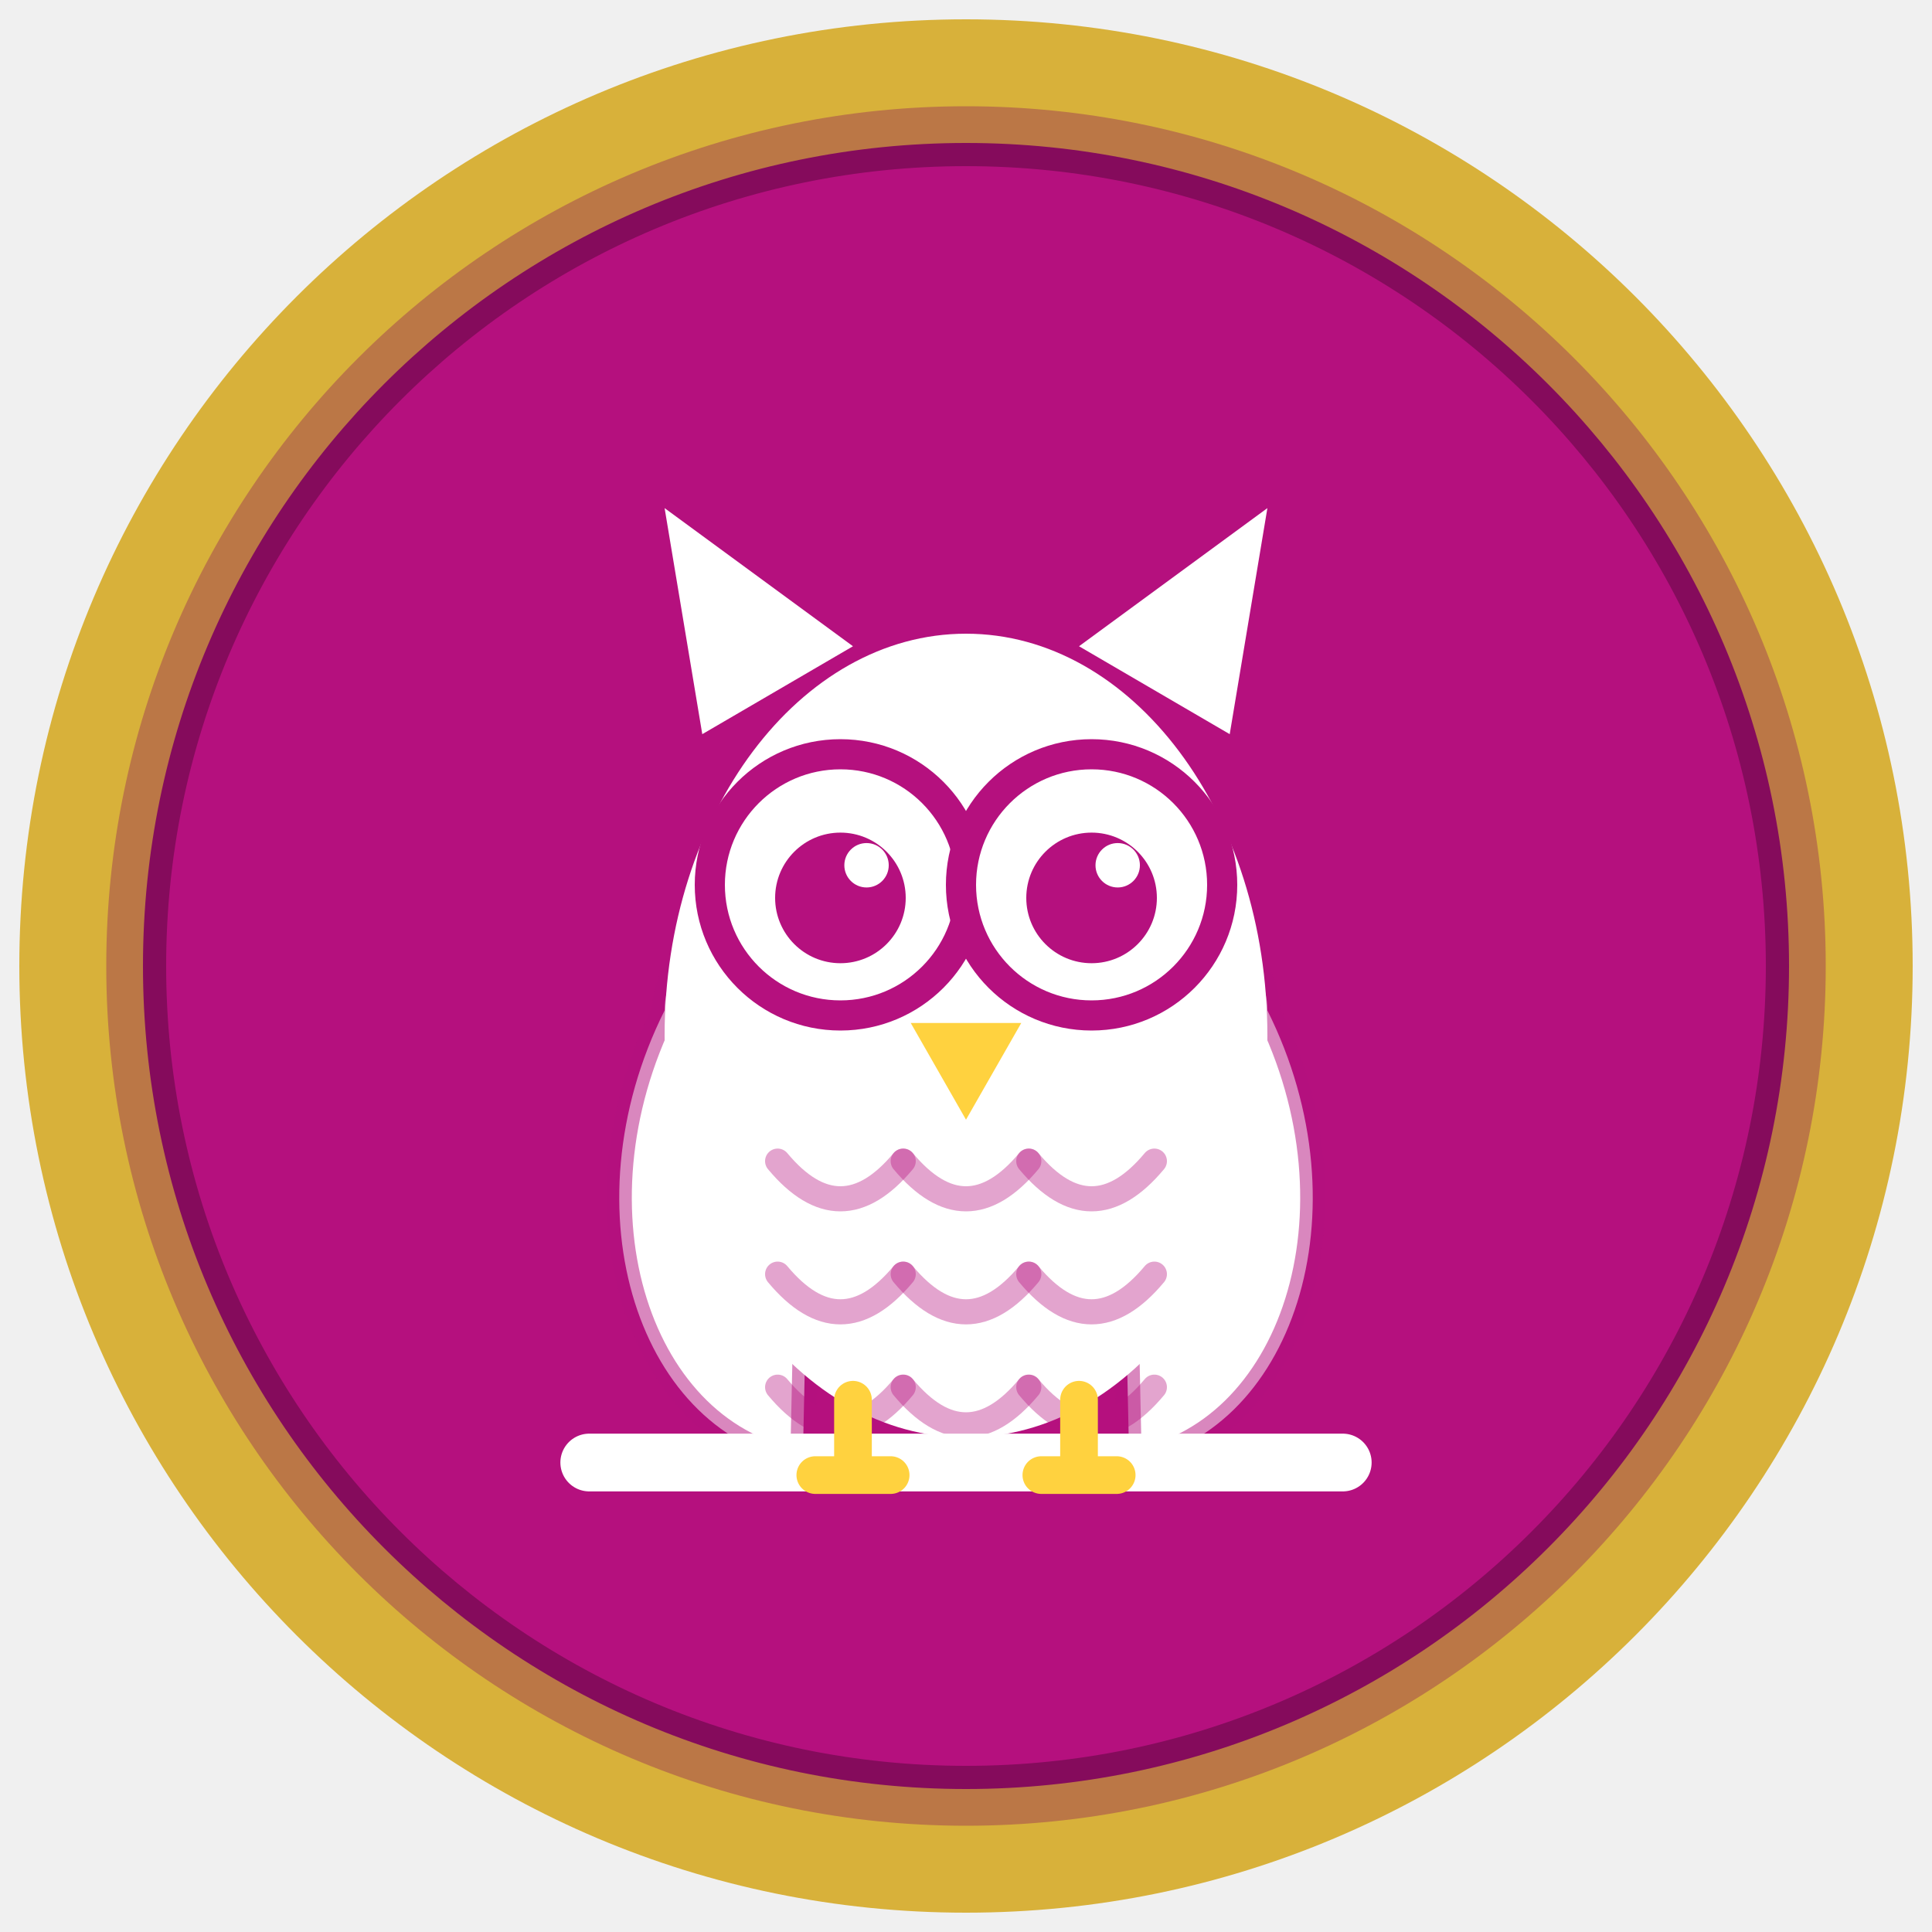
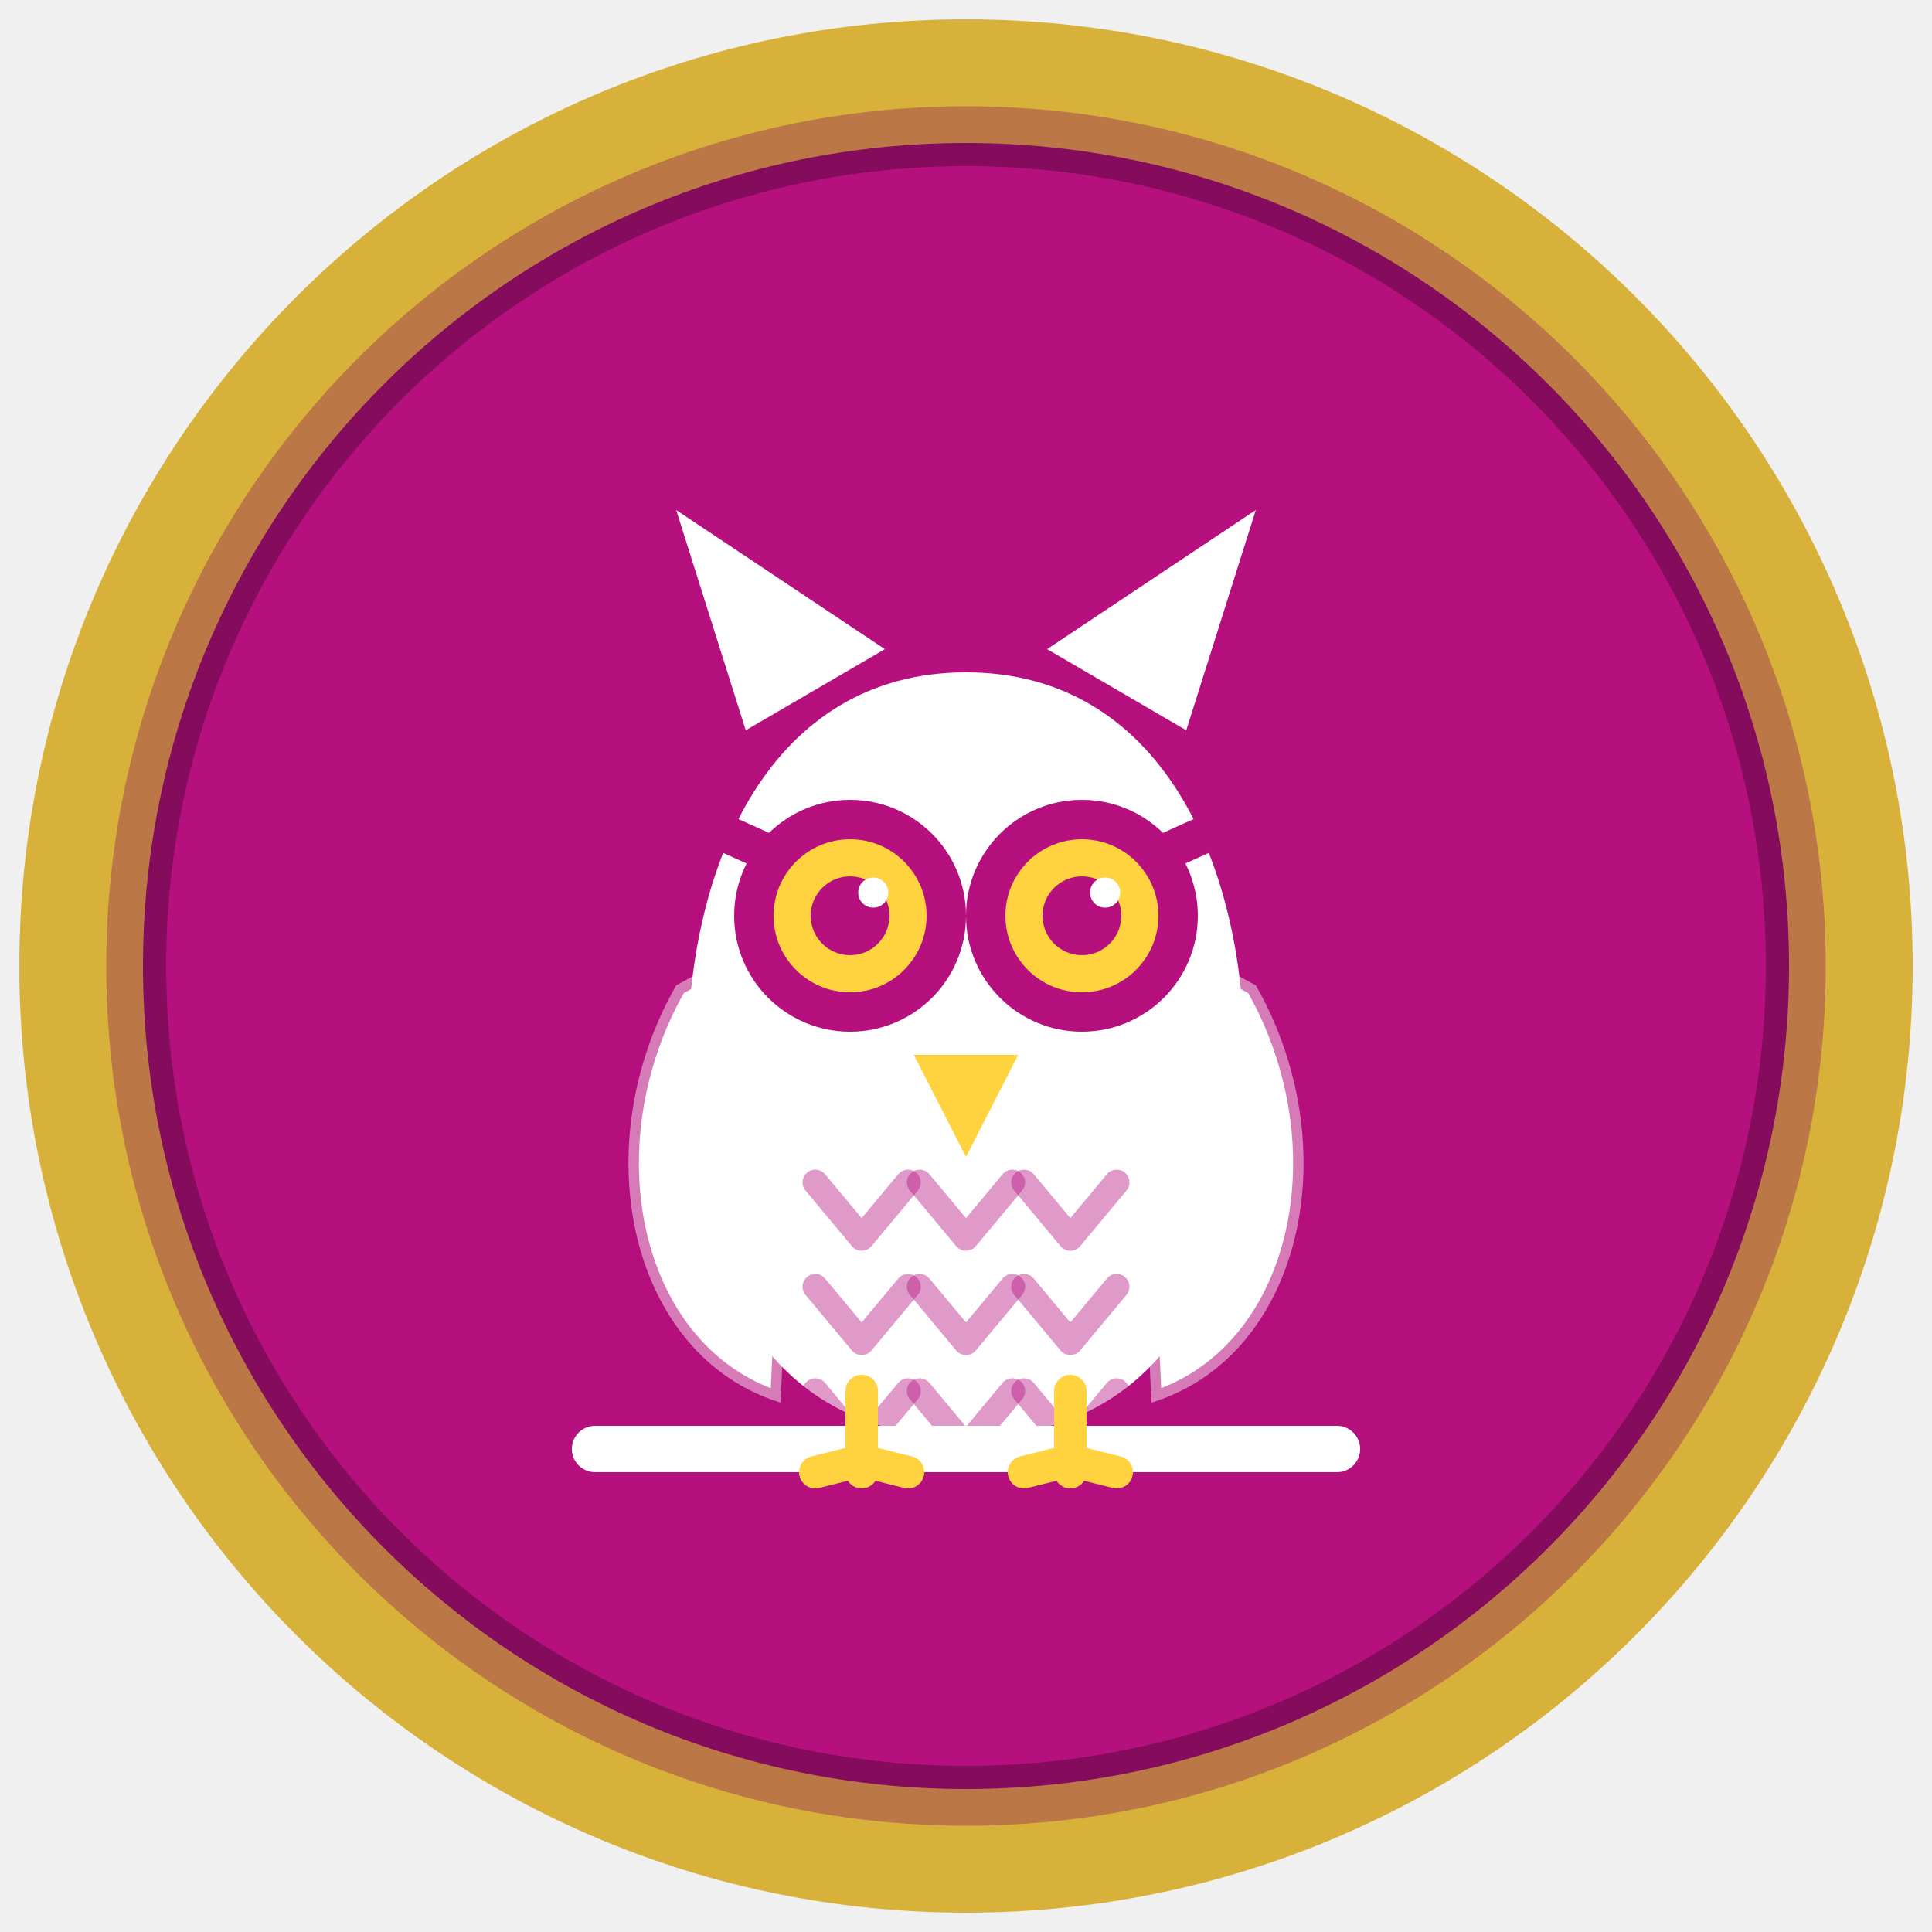
<svg xmlns="http://www.w3.org/2000/svg" viewBox="-100 -100 200 200" width="400" height="400">
  <circle r="98" fill="#D8B13A" />
  <circle r="89" fill="#850B5C" opacity=".35" />
  <circle r="84" fill="#B5107E" />
  <circle r="84" fill="none" stroke="#850B5C" stroke-width="2.4" />
-   <g transform="translate(0 2) scale(1.3)">
-     <path d="M-24,2 C-32,18 -26,36 -13,38 L-12,-8 C-20,-6 -24,-2 -24,2Z M24,2 C32,18 26,36 13,38 L12,-8 C20,-6 24,-2 24,2Z" fill="#FFFFFF" stroke="#B5107E" stroke-width="2" stroke-opacity=".5" />
-     <ellipse cx="0" cy="4" rx="24" ry="32" fill="#FFFFFF" />
-     <path d="M-21,-20 L-24,-38 L-9,-27Z M21,-20 L24,-38 L9,-27Z" fill="#FFFFFF" />
-     <circle cx="-10" cy="-8" r="10.4" fill="#FFFFFF" stroke="#B5107E" stroke-width="2.4" />
-     <circle cx="-10" cy="-6.96" r="5.2" fill="#B5107E" />
-     <circle cx="-7.92" cy="-9.56" r="1.768" fill="#FFFFFF" />
-     <circle cx="10" cy="-8" r="10.4" fill="#FFFFFF" stroke="#B5107E" stroke-width="2.4" />
-     <circle cx="10" cy="-6.96" r="5.2" fill="#B5107E" />
-     <circle cx="12.08" cy="-9.56" r="1.768" fill="#FFFFFF" />
-     <path d="M-4.4,3 L4.4,3 L0,10.7Z" fill="#FFD23F" />
-     <path d="M-15,14 q5,6 10,0" stroke="#B5107E" stroke-width="2" stroke-opacity=".38" fill="none" stroke-linecap="round" />
-     <path d="M-5,14 q5,6 10,0" stroke="#B5107E" stroke-width="2" stroke-opacity=".38" fill="none" stroke-linecap="round" />
-     <path d="M5,14 q5,6 10,0" stroke="#B5107E" stroke-width="2" stroke-opacity=".38" fill="none" stroke-linecap="round" />
-     <path d="M-15,23 q5,6 10,0" stroke="#B5107E" stroke-width="2" stroke-opacity=".38" fill="none" stroke-linecap="round" />
-     <path d="M-5,23 q5,6 10,0" stroke="#B5107E" stroke-width="2" stroke-opacity=".38" fill="none" stroke-linecap="round" />
-     <path d="M5,23 q5,6 10,0" stroke="#B5107E" stroke-width="2" stroke-opacity=".38" fill="none" stroke-linecap="round" />
-     <path d="M-15,32 q5,6 10,0" stroke="#B5107E" stroke-width="2" stroke-opacity=".38" fill="none" stroke-linecap="round" />
-     <path d="M-5,32 q5,6 10,0" stroke="#B5107E" stroke-width="2" stroke-opacity=".38" fill="none" stroke-linecap="round" />
-     <path d="M5,32 q5,6 10,0" stroke="#B5107E" stroke-width="2" stroke-opacity=".38" fill="none" stroke-linecap="round" />
-     <path d="M-30,38 H30" stroke="#FFFFFF" stroke-width="4.6" stroke-linecap="round" />
-     <path d="M-9,33 v6 M-12,39 h6 M9,33 v6 M6,39 h6" stroke="#FFD23F" stroke-width="3" stroke-linecap="round" fill="none" />
+   <g transform="translate(0 2) scale(1.2)">
+     <path d="M-25,0 C-33,14 -29,32 -16,36 L-14,-6Z M25,0 C33,14 29,32 16,36 L14,-6Z" fill="#FFFFFF" stroke="#B5107E" stroke-width="1.8" stroke-opacity=".55" />
+     <path d="M0,-27 C16.8,-27 24,-10.5 24,6 C24,29.1 14.4,39 0,39 C-14.4,39 -24,29.1 -24,6 C-24,-10.5 -16.8,-27 0,-27Z" fill="#FFFFFF" />
+     <path d="M-19,-22 L-25,-41 L-7,-29Z M19,-22 L25,-41 L7,-29Z" fill="#FFFFFF" />
+     <path d="M-25,-15 L-5,-6 M25,-15 L5,-6" stroke="#B5107E" stroke-width="3.2" stroke-linecap="round" />
+     <circle cx="-10" cy="-6" r="10" fill="#B5107E" />
+     <circle cx="-10" cy="-6" r="6.6" fill="#FFD23F" />
+     <circle cx="-10" cy="-6" r="3.4" fill="#B5107E" />
+     <circle cx="-8.0" cy="-8.0" r="1.3" fill="#FFFFFF" />
+     <circle cx="10" cy="-6" r="10" fill="#B5107E" />
+     <circle cx="10" cy="-6" r="6.6" fill="#FFD23F" />
+     <circle cx="10" cy="-6" r="3.4" fill="#B5107E" />
+     <circle cx="12.0" cy="-8.0" r="1.3" fill="#FFFFFF" />
+     <path d="M-4.5,6 L4.5,6 L0,14.8Z" fill="#FFD23F" />
+     <path d="M-13.0,17 l4.0,4.8 l4.0,-4.8" stroke="#B5107E" stroke-width="2.2" stroke-opacity=".42" fill="none" stroke-linecap="round" stroke-linejoin="round" />
+     <path d="M-4.0,17 l4.0,4.8 l4.0,-4.8" stroke="#B5107E" stroke-width="2.2" stroke-opacity=".42" fill="none" stroke-linecap="round" stroke-linejoin="round" />
+     <path d="M5.0,17 l4.0,4.8 l4.0,-4.8" stroke="#B5107E" stroke-width="2.2" stroke-opacity=".42" fill="none" stroke-linecap="round" stroke-linejoin="round" />
+     <path d="M-13.0,26 l4.0,4.8 l4.0,-4.8" stroke="#B5107E" stroke-width="2.2" stroke-opacity=".42" fill="none" stroke-linecap="round" stroke-linejoin="round" />
+     <path d="M-4.0,26 l4.0,4.8 l4.0,-4.8" stroke="#B5107E" stroke-width="2.2" stroke-opacity=".42" fill="none" stroke-linecap="round" stroke-linejoin="round" />
+     <path d="M5.0,26 l4.0,4.8 l4.0,-4.8" stroke="#B5107E" stroke-width="2.2" stroke-opacity=".42" fill="none" stroke-linecap="round" stroke-linejoin="round" />
+     <path d="M-13.0,35 l4.0,4.8 l4.0,-4.8" stroke="#B5107E" stroke-width="2.2" stroke-opacity=".42" fill="none" stroke-linecap="round" stroke-linejoin="round" />
+     <path d="M-4.0,35 l4.0,4.8 l4.0,-4.8" stroke="#B5107E" stroke-width="2.2" stroke-opacity=".42" fill="none" stroke-linecap="round" stroke-linejoin="round" />
+     <path d="M5.0,35 l4.0,4.8 l4.0,-4.8" stroke="#B5107E" stroke-width="2.2" stroke-opacity=".42" fill="none" stroke-linecap="round" stroke-linejoin="round" />
+     <path d="M-32,40 H32" stroke="#FFFFFF" stroke-width="4" stroke-linecap="round" />
+     <path d="M-9,35 v7 M-13,42 l4,-1 M-5,42 l-4,-1 M9,35 v7 M13,42 l-4,-1 M5,42 l4,-1" stroke="#FFD23F" stroke-width="2.8" stroke-linecap="round" fill="none" />
  </g>
</svg>
